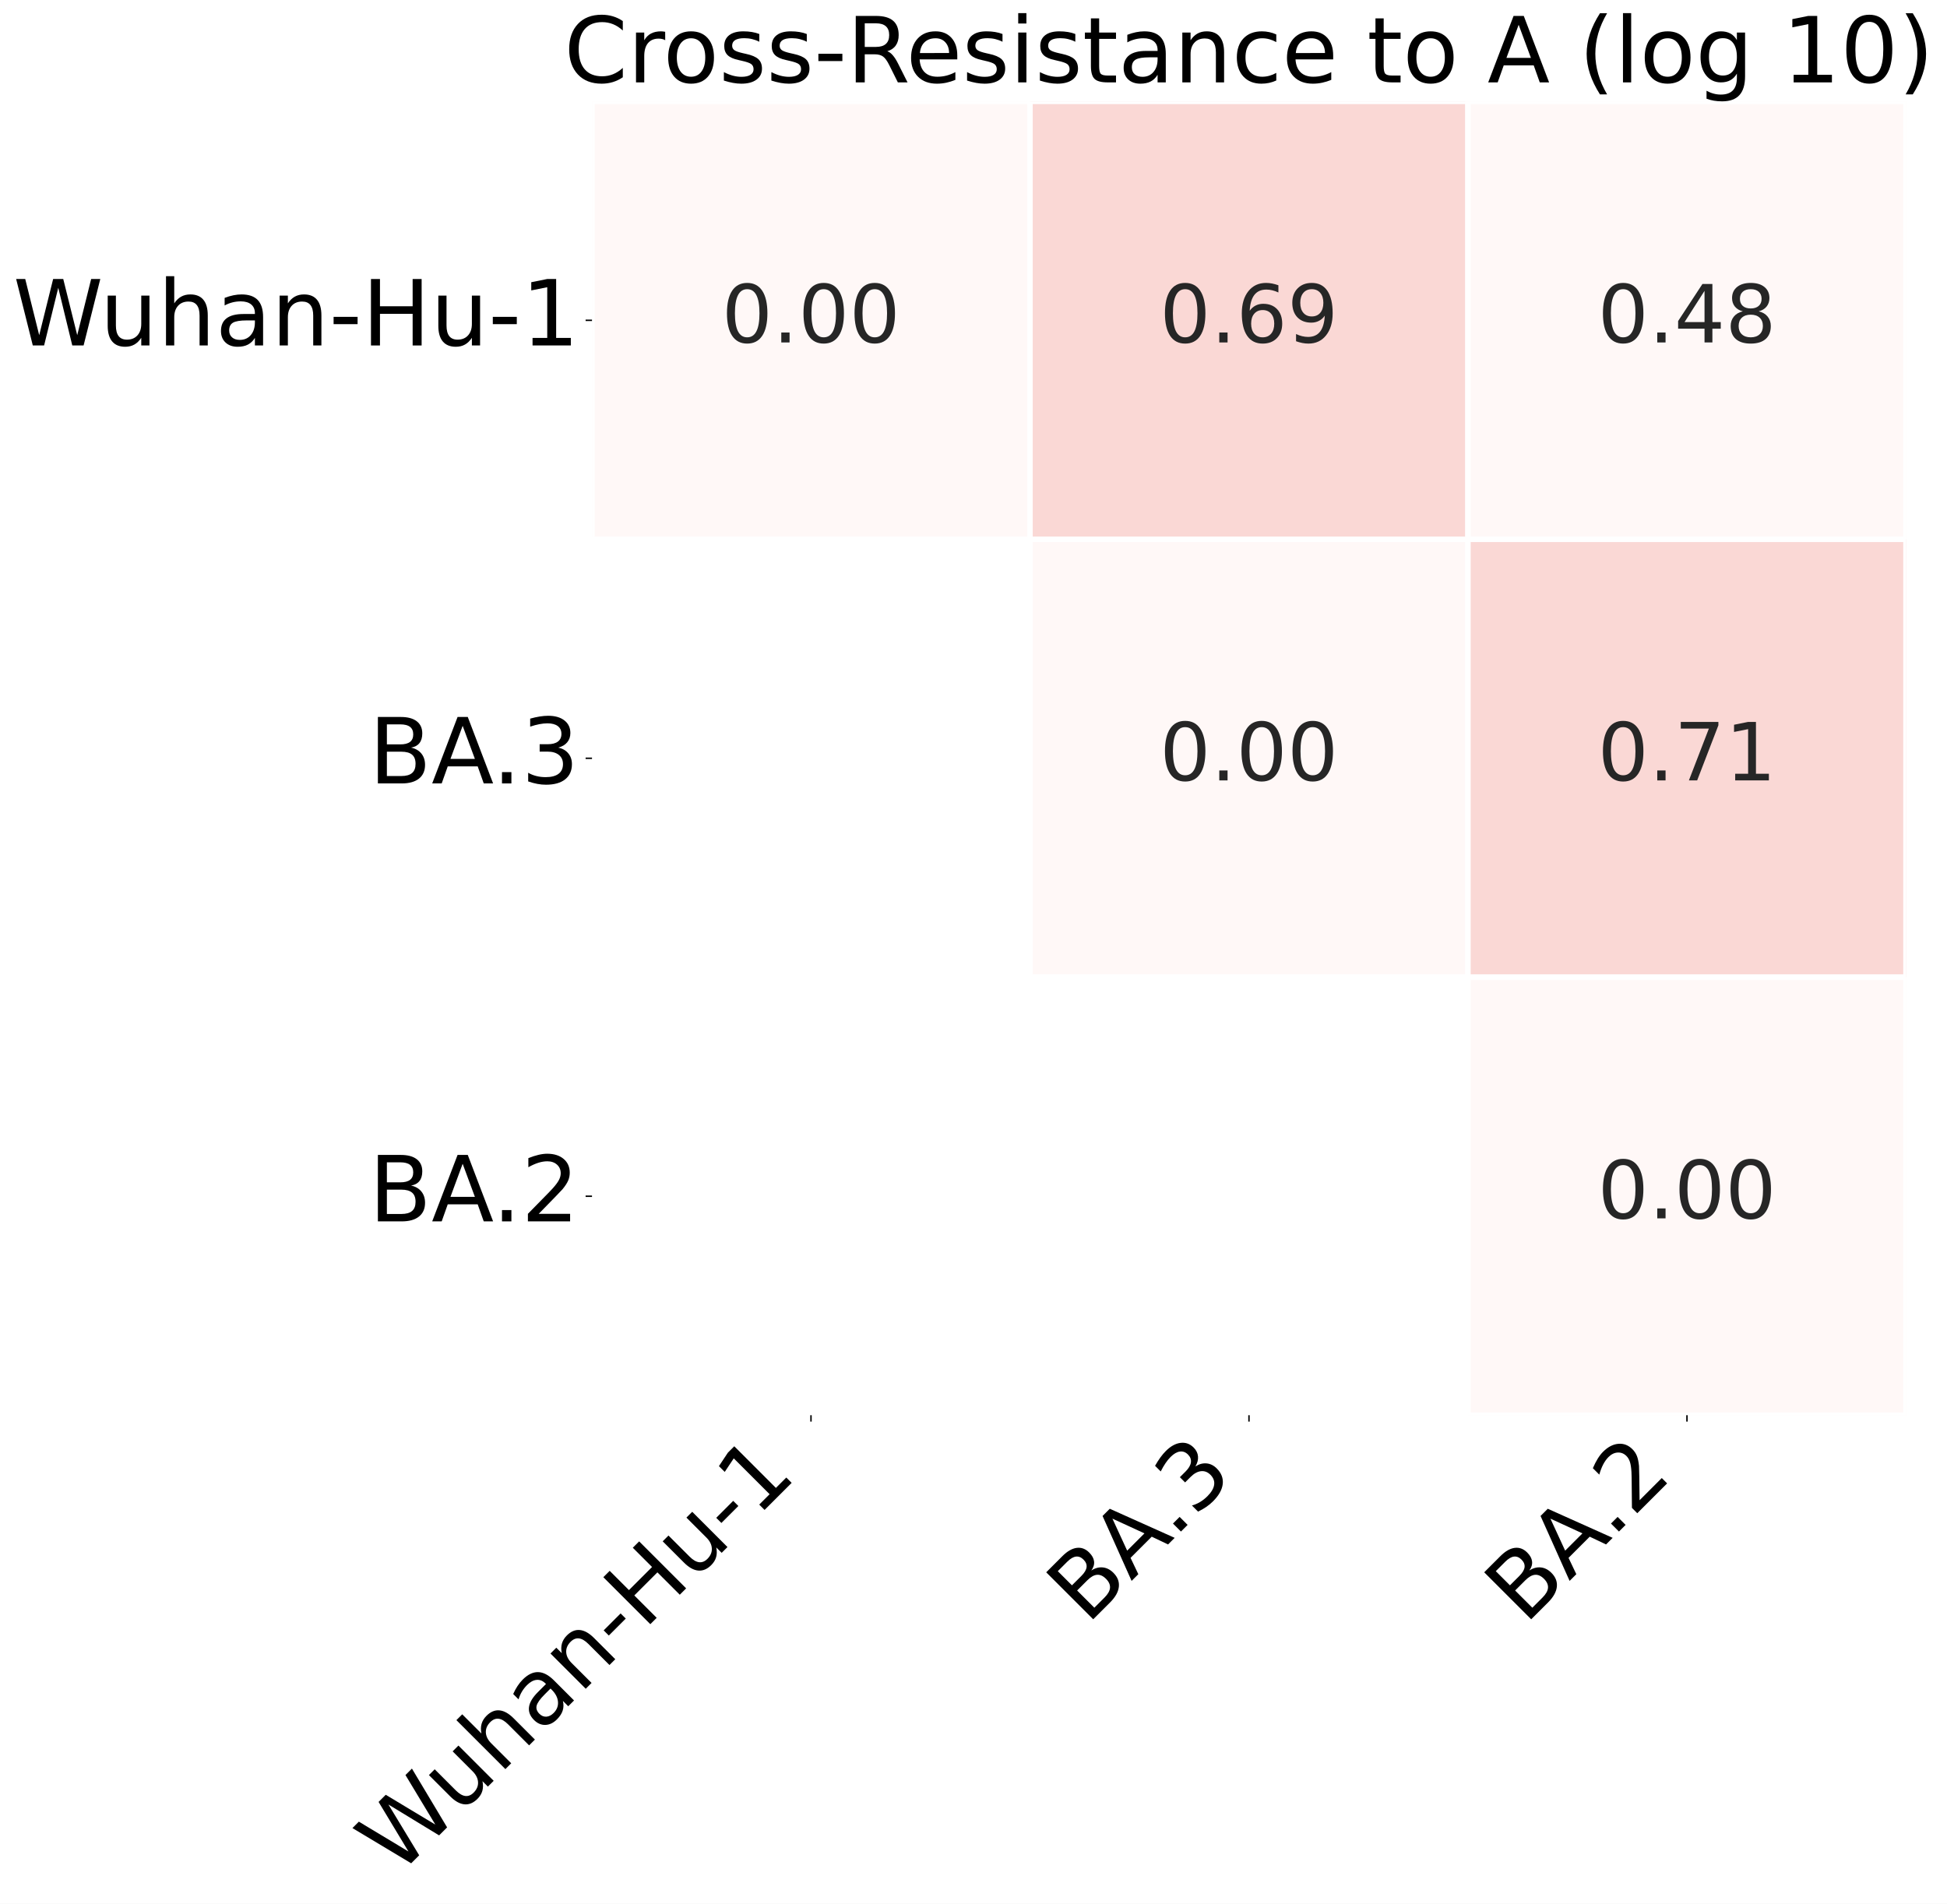
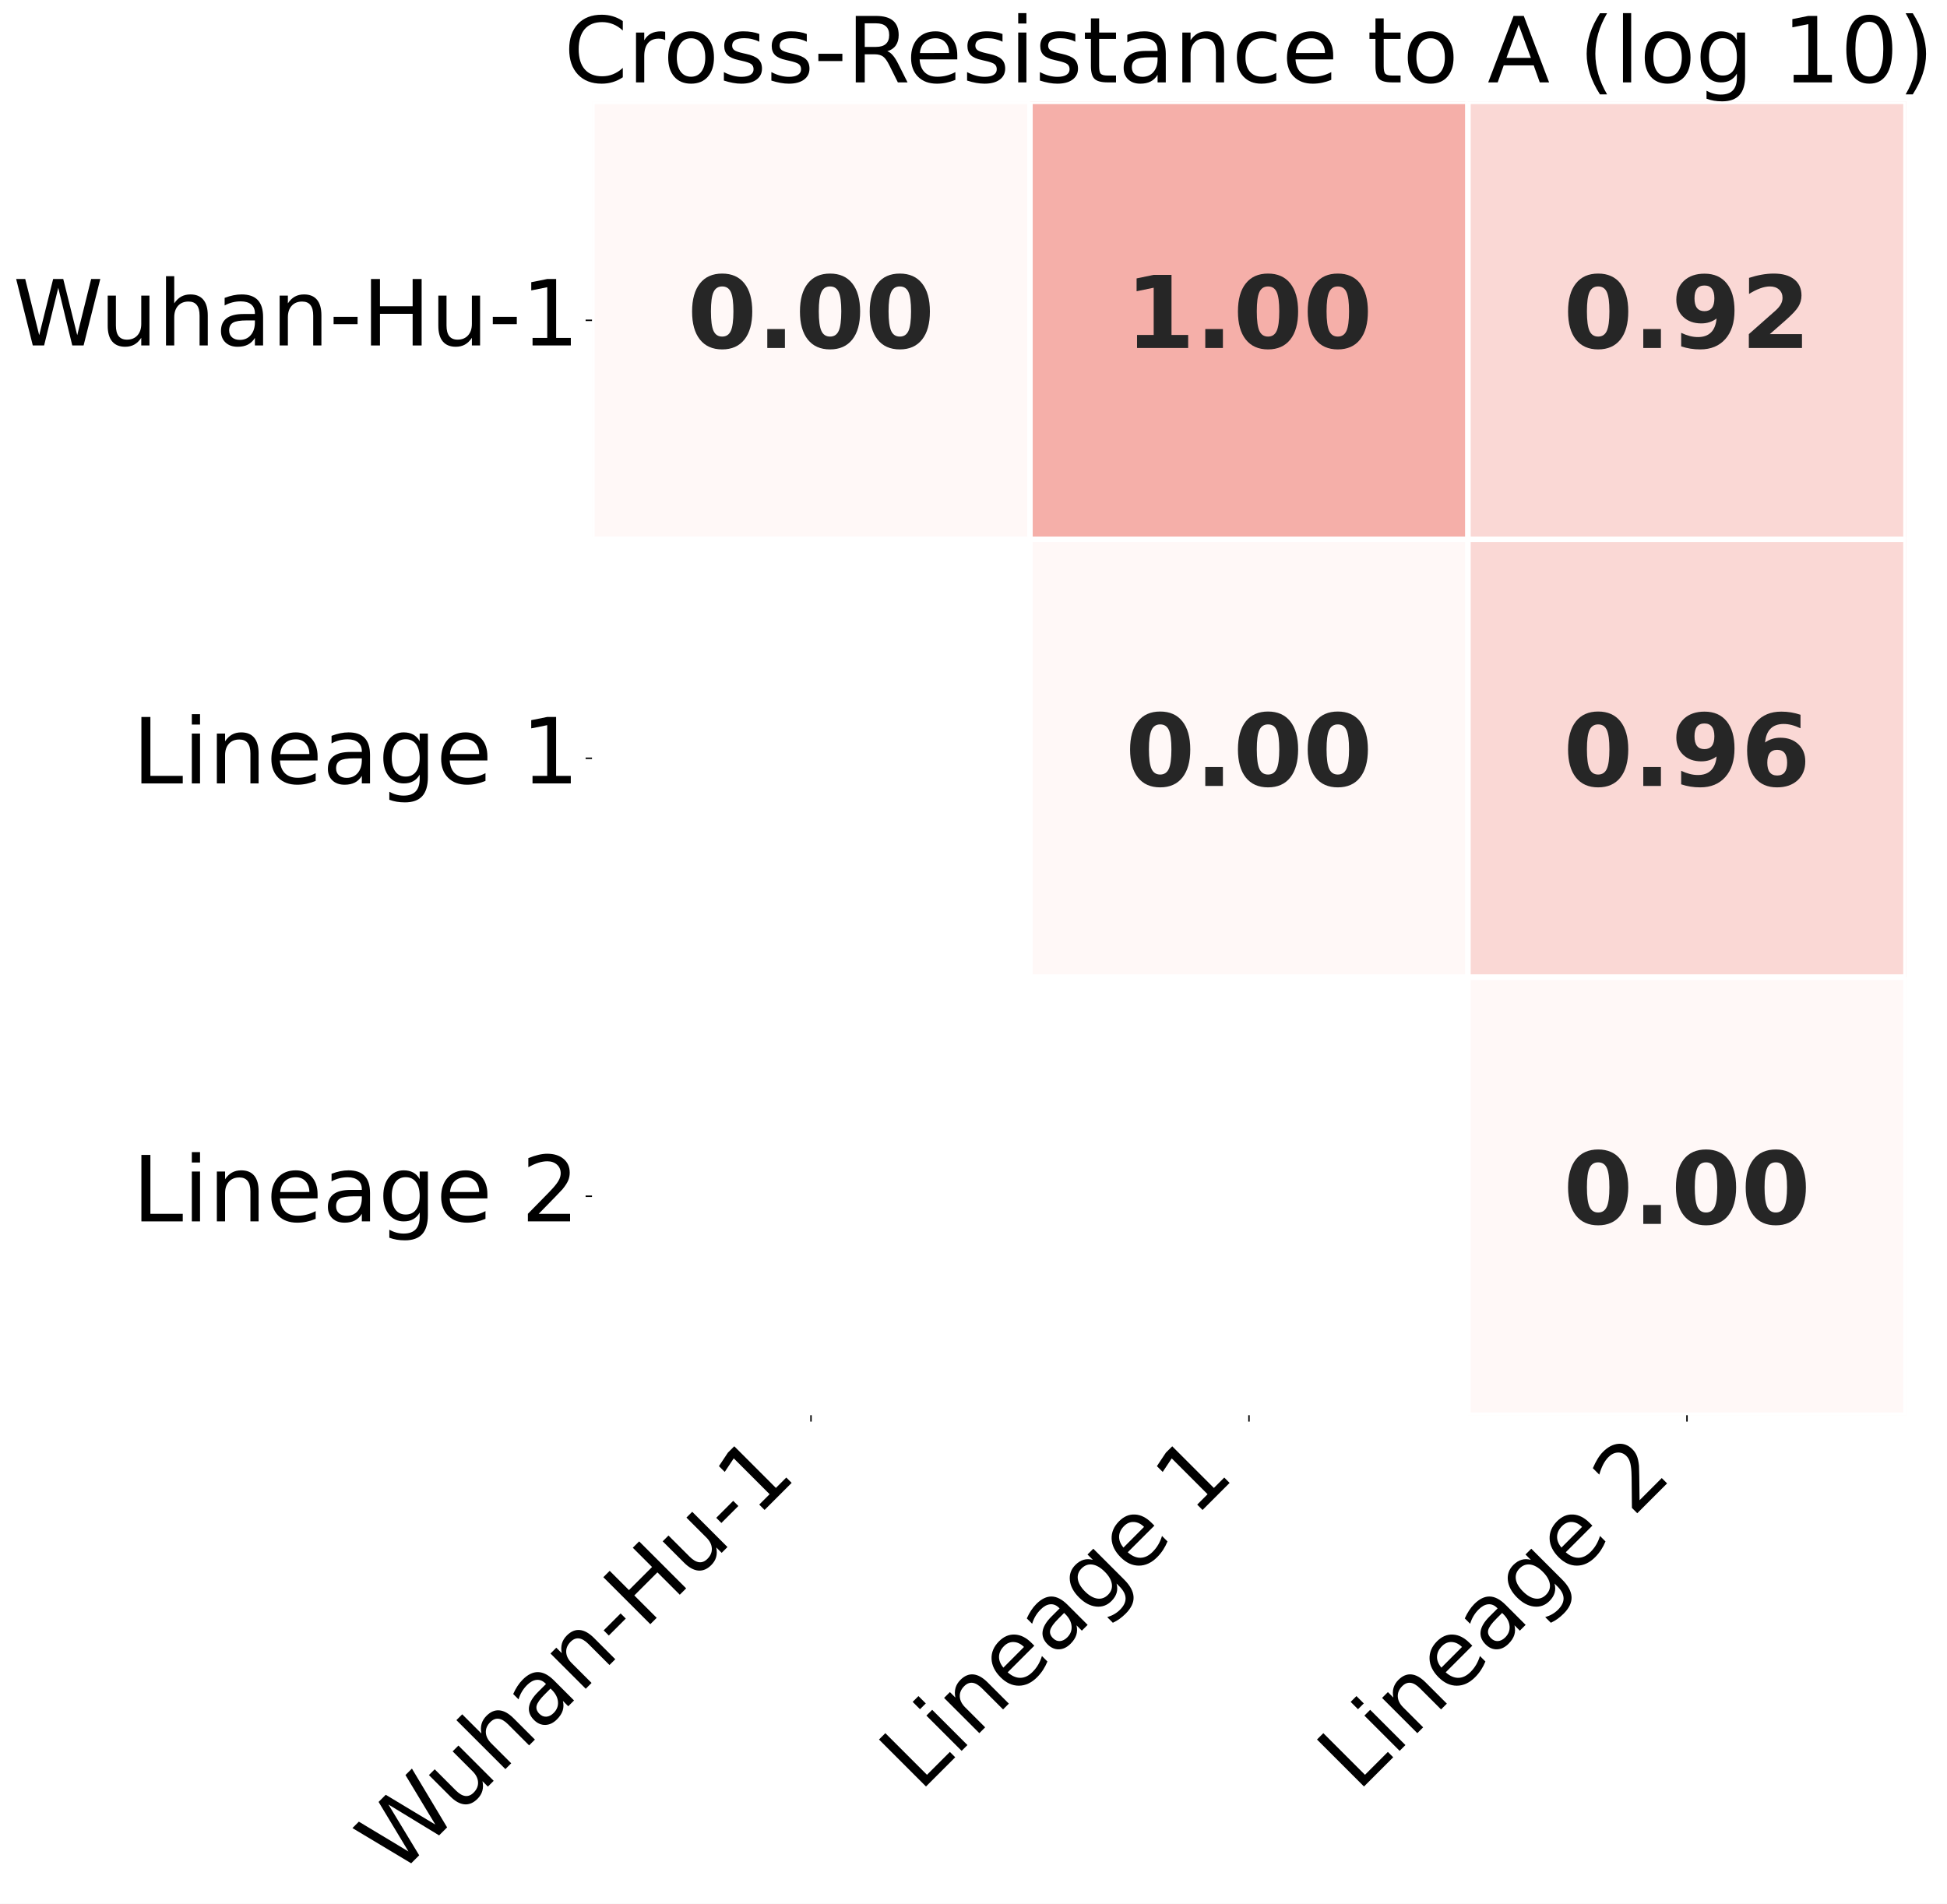
<svg xmlns="http://www.w3.org/2000/svg" xmlns:xlink="http://www.w3.org/1999/xlink" width="1067.932pt" height="1044.29pt" viewBox="0 0 1067.932 1044.29" version="1.1">
  <defs>
    <style type="text/css">*{stroke-linejoin: round; stroke-linecap: butt}</style>
  </defs>
  <g id="figure_1">
    <g id="patch_1">
      <path d="M 0 1044.29  L 1067.932 1044.29  L 1067.932 0  L 0 0  z " style="fill: #ffffff" />
    </g>
    <g id="axes_1">
      <g id="patch_2">
        <path d="M 324.708 776.311  L 1045.428 776.311  L 1045.428 55.591  L 324.708 55.591  z " style="fill: #ffffff" />
      </g>
      <g id="QuadMesh_1">
-         <path d="M 324.708 55.591  L 564.948 55.591  L 564.948 295.831  L 324.708 295.831  L 324.708 55.591  " clip-path="url(#p0577e8f618)" style="fill: #fff8f7; stroke: #ffffff; stroke-width: 3" />
-         <path d="M 564.948 55.591  L 805.188 55.591  L 805.188 295.831  L 564.948 295.831  L 564.948 55.591  " clip-path="url(#p0577e8f618)" style="fill: #fad8d5; stroke: #ffffff; stroke-width: 3" />
-         <path d="M 805.188 55.591  L 1045.428 55.591  L 1045.428 295.831  L 805.188 295.831  L 805.188 55.591  " clip-path="url(#p0577e8f618)" style="fill: #fff8f7; stroke: #ffffff; stroke-width: 3" />
-         <path d="M 324.708 295.831  L 564.948 295.831  L 564.948 536.071  L 324.708 536.071  L 324.708 295.831  " clip-path="url(#p0577e8f618)" style="fill: none; stroke: #ffffff; stroke-width: 3" />
-         <path d="M 564.948 295.831  L 805.188 295.831  L 805.188 536.071  L 564.948 536.071  L 564.948 295.831  " clip-path="url(#p0577e8f618)" style="fill: #fff8f7; stroke: #ffffff; stroke-width: 3" />
-         <path d="M 805.188 295.831  L 1045.428 295.831  L 1045.428 536.071  L 805.188 536.071  L 805.188 295.831  " clip-path="url(#p0577e8f618)" style="fill: #fad8d5; stroke: #ffffff; stroke-width: 3" />
-         <path d="M 324.708 536.071  L 564.948 536.071  L 564.948 776.311  L 324.708 776.311  L 324.708 536.071  " clip-path="url(#p0577e8f618)" style="fill: none; stroke: #ffffff; stroke-width: 3" />
-         <path d="M 564.948 536.071  L 805.188 536.071  L 805.188 776.311  L 564.948 776.311  L 564.948 536.071  " clip-path="url(#p0577e8f618)" style="fill: none; stroke: #ffffff; stroke-width: 3" />
-         <path d="M 805.188 536.071  L 1045.428 536.071  L 1045.428 776.311  L 805.188 776.311  L 805.188 536.071  " clip-path="url(#p0577e8f618)" style="fill: #fff8f7; stroke: #ffffff; stroke-width: 3" />
+         <path d="M 324.708 55.591  L 564.948 55.591  L 564.948 295.831  L 324.708 295.831  L 324.708 55.591  " clip-path="url(#pa70589b8d0)" style="fill: #fff8f7; stroke: #ffffff; stroke-width: 3" />
+         <path d="M 564.948 55.591  L 805.188 55.591  L 805.188 295.831  L 564.948 295.831  L 564.948 55.591  " clip-path="url(#pa70589b8d0)" style="fill: #f5afa9; stroke: #ffffff; stroke-width: 3" />
+         <path d="M 805.188 55.591  L 1045.428 55.591  L 1045.428 295.831  L 805.188 295.831  L 805.188 55.591  " clip-path="url(#pa70589b8d0)" style="fill: #fad8d5; stroke: #ffffff; stroke-width: 3" />
+         <path d="M 324.708 295.831  L 564.948 295.831  L 564.948 536.071  L 324.708 536.071  L 324.708 295.831  " clip-path="url(#pa70589b8d0)" style="fill: none; stroke: #ffffff; stroke-width: 3" />
+         <path d="M 564.948 295.831  L 805.188 295.831  L 805.188 536.071  L 564.948 536.071  L 564.948 295.831  " clip-path="url(#pa70589b8d0)" style="fill: #fff8f7; stroke: #ffffff; stroke-width: 3" />
+         <path d="M 805.188 295.831  L 1045.428 295.831  L 1045.428 536.071  L 805.188 536.071  L 805.188 295.831  " clip-path="url(#pa70589b8d0)" style="fill: #fad8d5; stroke: #ffffff; stroke-width: 3" />
+         <path d="M 324.708 536.071  L 564.948 536.071  L 564.948 776.311  L 324.708 776.311  L 324.708 536.071  " clip-path="url(#pa70589b8d0)" style="fill: none; stroke: #ffffff; stroke-width: 3" />
+         <path d="M 564.948 536.071  L 805.188 536.071  L 805.188 776.311  L 564.948 776.311  L 564.948 536.071  " clip-path="url(#pa70589b8d0)" style="fill: none; stroke: #ffffff; stroke-width: 3" />
+         <path d="M 805.188 536.071  L 1045.428 536.071  L 1045.428 776.311  L 805.188 776.311  L 805.188 536.071  " clip-path="url(#pa70589b8d0)" style="fill: #fff8f7; stroke: #ffffff; stroke-width: 3" />
      </g>
      <g id="matplotlib.axis_1">
        <g id="xtick_1">
          <g id="line2d_1">
            <defs>
-               <path id="m27a7f95263" d="M 0 0  L 0 3.5  " style="stroke: #000000; stroke-width: 0.8" />
+               <path id="mdd8f11b0bc" d="M 0 0  L 0 3.5  " style="stroke: #000000; stroke-width: 0.8" />
            </defs>
            <g>
-               <use xlink:href="#m27a7f95263" x="444.828" y="776.311" style="stroke: #000000; stroke-width: 0.8" />
+               <use xlink:href="#mdd8f11b0bc" x="444.828" y="776.311" style="stroke: #000000; stroke-width: 0.8" />
            </g>
          </g>
          <g id="text_1">
            <g transform="translate(217.9128 1029.737) rotate(-45) scale(0.5 -0.5)">
              <defs>
                <path id="DejaVuSans-57" d="M 213 4666  L 850 4666  L 1831 722  L 2809 4666  L 3519 4666  L 4500 722  L 5478 4666  L 6119 4666  L 4947 0  L 4153 0  L 3169 4050  L 2175 0  L 1381 0  L 213 4666  z " transform="scale(0.015625)" />
                <path id="DejaVuSans-75" d="M 544 1381  L 544 3500  L 1119 3500  L 1119 1403  Q 1119 906 1312 657  Q 1506 409 1894 409  Q 2359 409 2629 706  Q 2900 1003 2900 1516  L 2900 3500  L 3475 3500  L 3475 0  L 2900 0  L 2900 538  Q 2691 219 2414 64  Q 2138 -91 1772 -91  Q 1169 -91 856 284  Q 544 659 544 1381  z M 1991 3584  L 1991 3584  z " transform="scale(0.015625)" />
                <path id="DejaVuSans-68" d="M 3513 2113  L 3513 0  L 2938 0  L 2938 2094  Q 2938 2591 2744 2837  Q 2550 3084 2163 3084  Q 1697 3084 1428 2787  Q 1159 2491 1159 1978  L 1159 0  L 581 0  L 581 4863  L 1159 4863  L 1159 2956  Q 1366 3272 1645 3428  Q 1925 3584 2291 3584  Q 2894 3584 3203 3211  Q 3513 2838 3513 2113  z " transform="scale(0.015625)" />
                <path id="DejaVuSans-61" d="M 2194 1759  Q 1497 1759 1228 1600  Q 959 1441 959 1056  Q 959 750 1161 570  Q 1363 391 1709 391  Q 2188 391 2477 730  Q 2766 1069 2766 1631  L 2766 1759  L 2194 1759  z M 3341 1997  L 3341 0  L 2766 0  L 2766 531  Q 2569 213 2275 61  Q 1981 -91 1556 -91  Q 1019 -91 701 211  Q 384 513 384 1019  Q 384 1609 779 1909  Q 1175 2209 1959 2209  L 2766 2209  L 2766 2266  Q 2766 2663 2505 2880  Q 2244 3097 1772 3097  Q 1472 3097 1187 3025  Q 903 2953 641 2809  L 641 3341  Q 956 3463 1253 3523  Q 1550 3584 1831 3584  Q 2591 3584 2966 3190  Q 3341 2797 3341 1997  z " transform="scale(0.015625)" />
                <path id="DejaVuSans-6e" d="M 3513 2113  L 3513 0  L 2938 0  L 2938 2094  Q 2938 2591 2744 2837  Q 2550 3084 2163 3084  Q 1697 3084 1428 2787  Q 1159 2491 1159 1978  L 1159 0  L 581 0  L 581 3500  L 1159 3500  L 1159 2956  Q 1366 3272 1645 3428  Q 1925 3584 2291 3584  Q 2894 3584 3203 3211  Q 3513 2838 3513 2113  z " transform="scale(0.015625)" />
                <path id="DejaVuSans-2d" d="M 313 2009  L 1997 2009  L 1997 1497  L 313 1497  L 313 2009  z " transform="scale(0.015625)" />
                <path id="DejaVuSans-48" d="M 628 4666  L 1259 4666  L 1259 2753  L 3553 2753  L 3553 4666  L 4184 4666  L 4184 0  L 3553 0  L 3553 2222  L 1259 2222  L 1259 0  L 628 0  L 628 4666  z " transform="scale(0.015625)" />
                <path id="DejaVuSans-31" d="M 794 531  L 1825 531  L 1825 4091  L 703 3866  L 703 4441  L 1819 4666  L 2450 4666  L 2450 531  L 3481 531  L 3481 0  L 794 0  L 794 531  z " transform="scale(0.015625)" />
              </defs>
              <use xlink:href="#DejaVuSans-57" />
              <use xlink:href="#DejaVuSans-75" x="95.252" />
              <use xlink:href="#DejaVuSans-68" x="158.631" />
              <use xlink:href="#DejaVuSans-61" x="222.01" />
              <use xlink:href="#DejaVuSans-6e" x="283.289" />
              <use xlink:href="#DejaVuSans-2d" x="346.668" />
              <use xlink:href="#DejaVuSans-48" x="382.752" />
              <use xlink:href="#DejaVuSans-75" x="457.947" />
              <use xlink:href="#DejaVuSans-2d" x="521.326" />
              <use xlink:href="#DejaVuSans-31" x="557.41" />
            </g>
          </g>
        </g>
        <g id="xtick_2">
          <g id="line2d_2">
            <g>
-               <use xlink:href="#m27a7f95263" x="685.068" y="776.311" style="stroke: #000000; stroke-width: 0.8" />
+               <use xlink:href="#mdd8f11b0bc" x="685.068" y="776.311" style="stroke: #000000; stroke-width: 0.8" />
            </g>
          </g>
          <g id="text_2">
-             <g transform="translate(596.1602 891.73) rotate(-45) scale(0.5 -0.5)">
+             <g transform="translate(504.4352 983.455) rotate(-45) scale(0.5 -0.5)">
              <defs>
-                 <path id="DejaVuSans-42" d="M 1259 2228  L 1259 519  L 2272 519  Q 2781 519 3026 730  Q 3272 941 3272 1375  Q 3272 1813 3026 2020  Q 2781 2228 2272 2228  L 1259 2228  z M 1259 4147  L 1259 2741  L 2194 2741  Q 2656 2741 2882 2914  Q 3109 3088 3109 3444  Q 3109 3797 2882 3972  Q 2656 4147 2194 4147  L 1259 4147  z M 628 4666  L 2241 4666  Q 2963 4666 3353 4366  Q 3744 4066 3744 3513  Q 3744 3084 3544 2831  Q 3344 2578 2956 2516  Q 3422 2416 3680 2098  Q 3938 1781 3938 1306  Q 3938 681 3513 340  Q 3088 0 2303 0  L 628 0  L 628 4666  z " transform="scale(0.015625)" />
-                 <path id="DejaVuSans-41" d="M 2188 4044  L 1331 1722  L 3047 1722  L 2188 4044  z M 1831 4666  L 2547 4666  L 4325 0  L 3669 0  L 3244 1197  L 1141 1197  L 716 0  L 50 0  L 1831 4666  z " transform="scale(0.015625)" />
-                 <path id="DejaVuSans-2e" d="M 684 794  L 1344 794  L 1344 0  L 684 0  L 684 794  z " transform="scale(0.015625)" />
-                 <path id="DejaVuSans-33" d="M 2597 2516  Q 3050 2419 3304 2112  Q 3559 1806 3559 1356  Q 3559 666 3084 287  Q 2609 -91 1734 -91  Q 1441 -91 1130 -33  Q 819 25 488 141  L 488 750  Q 750 597 1062 519  Q 1375 441 1716 441  Q 2309 441 2620 675  Q 2931 909 2931 1356  Q 2931 1769 2642 2001  Q 2353 2234 1838 2234  L 1294 2234  L 1294 2753  L 1863 2753  Q 2328 2753 2575 2939  Q 2822 3125 2822 3475  Q 2822 3834 2567 4026  Q 2313 4219 1838 4219  Q 1578 4219 1281 4162  Q 984 4106 628 3988  L 628 4550  Q 988 4650 1302 4700  Q 1616 4750 1894 4750  Q 2613 4750 3031 4423  Q 3450 4097 3450 3541  Q 3450 3153 3228 2886  Q 3006 2619 2597 2516  z " transform="scale(0.015625)" />
+                 <path id="DejaVuSans-4c" d="M 628 4666  L 1259 4666  L 1259 531  L 3531 531  L 3531 0  L 628 0  L 628 4666  z " transform="scale(0.015625)" />
+                 <path id="DejaVuSans-69" d="M 603 3500  L 1178 3500  L 1178 0  L 603 0  L 603 3500  z M 603 4863  L 1178 4863  L 1178 4134  L 603 4134  L 603 4863  z " transform="scale(0.015625)" />
+                 <path id="DejaVuSans-65" d="M 3597 1894  L 3597 1613  L 953 1613  Q 991 1019 1311 708  Q 1631 397 2203 397  Q 2534 397 2845 478  Q 3156 559 3463 722  L 3463 178  Q 3153 47 2828 -22  Q 2503 -91 2169 -91  Q 1331 -91 842 396  Q 353 884 353 1716  Q 353 2575 817 3079  Q 1281 3584 2069 3584  Q 2775 3584 3186 3129  Q 3597 2675 3597 1894  z M 3022 2063  Q 3016 2534 2758 2815  Q 2500 3097 2075 3097  Q 1594 3097 1305 2825  Q 1016 2553 972 2059  L 3022 2063  z " transform="scale(0.015625)" />
+                 <path id="DejaVuSans-67" d="M 2906 1791  Q 2906 2416 2648 2759  Q 2391 3103 1925 3103  Q 1463 3103 1205 2759  Q 947 2416 947 1791  Q 947 1169 1205 825  Q 1463 481 1925 481  Q 2391 481 2648 825  Q 2906 1169 2906 1791  z M 3481 434  Q 3481 -459 3084 -895  Q 2688 -1331 1869 -1331  Q 1566 -1331 1297 -1286  Q 1028 -1241 775 -1147  L 775 -588  Q 1028 -725 1275 -790  Q 1522 -856 1778 -856  Q 2344 -856 2625 -561  Q 2906 -266 2906 331  L 2906 616  Q 2728 306 2450 153  Q 2172 0 1784 0  Q 1141 0 747 490  Q 353 981 353 1791  Q 353 2603 747 3093  Q 1141 3584 1784 3584  Q 2172 3584 2450 3431  Q 2728 3278 2906 2969  L 2906 3500  L 3481 3500  L 3481 434  z " transform="scale(0.015625)" />
+                 <path id="DejaVuSans-20" transform="scale(0.015625)" />
              </defs>
-               <use xlink:href="#DejaVuSans-42" />
-               <use xlink:href="#DejaVuSans-41" x="68.604" />
-               <use xlink:href="#DejaVuSans-2e" x="135.262" />
-               <use xlink:href="#DejaVuSans-33" x="167.049" />
+               <use xlink:href="#DejaVuSans-4c" />
+               <use xlink:href="#DejaVuSans-69" x="55.713" />
+               <use xlink:href="#DejaVuSans-6e" x="83.496" />
+               <use xlink:href="#DejaVuSans-65" x="146.875" />
+               <use xlink:href="#DejaVuSans-61" x="208.398" />
+               <use xlink:href="#DejaVuSans-67" x="269.678" />
+               <use xlink:href="#DejaVuSans-65" x="333.154" />
+               <use xlink:href="#DejaVuSans-20" x="394.678" />
+               <use xlink:href="#DejaVuSans-31" x="426.465" />
            </g>
          </g>
        </g>
        <g id="xtick_3">
          <g id="line2d_3">
            <g>
-               <use xlink:href="#m27a7f95263" x="925.308" y="776.311" style="stroke: #000000; stroke-width: 0.8" />
+               <use xlink:href="#mdd8f11b0bc" x="925.308" y="776.311" style="stroke: #000000; stroke-width: 0.8" />
            </g>
          </g>
          <g id="text_3">
-             <g transform="translate(836.4002 891.73) rotate(-45) scale(0.5 -0.5)">
+             <g transform="translate(744.6752 983.455) rotate(-45) scale(0.5 -0.5)">
              <defs>
                <path id="DejaVuSans-32" d="M 1228 531  L 3431 531  L 3431 0  L 469 0  L 469 531  Q 828 903 1448 1529  Q 2069 2156 2228 2338  Q 2531 2678 2651 2914  Q 2772 3150 2772 3378  Q 2772 3750 2511 3984  Q 2250 4219 1831 4219  Q 1534 4219 1204 4116  Q 875 4013 500 3803  L 500 4441  Q 881 4594 1212 4672  Q 1544 4750 1819 4750  Q 2544 4750 2975 4387  Q 3406 4025 3406 3419  Q 3406 3131 3298 2873  Q 3191 2616 2906 2266  Q 2828 2175 2409 1742  Q 1991 1309 1228 531  z " transform="scale(0.015625)" />
              </defs>
-               <use xlink:href="#DejaVuSans-42" />
-               <use xlink:href="#DejaVuSans-41" x="68.604" />
-               <use xlink:href="#DejaVuSans-2e" x="135.262" />
-               <use xlink:href="#DejaVuSans-32" x="167.049" />
+               <use xlink:href="#DejaVuSans-4c" />
+               <use xlink:href="#DejaVuSans-69" x="55.713" />
+               <use xlink:href="#DejaVuSans-6e" x="83.496" />
+               <use xlink:href="#DejaVuSans-65" x="146.875" />
+               <use xlink:href="#DejaVuSans-61" x="208.398" />
+               <use xlink:href="#DejaVuSans-67" x="269.678" />
+               <use xlink:href="#DejaVuSans-65" x="333.154" />
+               <use xlink:href="#DejaVuSans-20" x="394.678" />
+               <use xlink:href="#DejaVuSans-32" x="426.465" />
            </g>
          </g>
        </g>
      </g>
      <g id="matplotlib.axis_2">
        <g id="ytick_1">
          <g id="line2d_4">
            <defs>
-               <path id="mffea8fcd00" d="M 0 0  L -3.5 0  " style="stroke: #000000; stroke-width: 0.8" />
+               <path id="ma99a8d3fd9" d="M 0 0  L -3.5 0  " style="stroke: #000000; stroke-width: 0.8" />
            </defs>
            <g>
-               <use xlink:href="#mffea8fcd00" x="324.708" y="175.711" style="stroke: #000000; stroke-width: 0.8" />
+               <use xlink:href="#ma99a8d3fd9" x="324.708" y="175.711" style="stroke: #000000; stroke-width: 0.8" />
            </g>
          </g>
          <g id="text_4">
            <g transform="translate(7.2 189.5075) scale(0.5 -0.5)">
              <use xlink:href="#DejaVuSans-57" />
              <use xlink:href="#DejaVuSans-75" x="95.252" />
              <use xlink:href="#DejaVuSans-68" x="158.631" />
              <use xlink:href="#DejaVuSans-61" x="222.01" />
              <use xlink:href="#DejaVuSans-6e" x="283.289" />
              <use xlink:href="#DejaVuSans-2d" x="346.668" />
              <use xlink:href="#DejaVuSans-48" x="382.752" />
              <use xlink:href="#DejaVuSans-75" x="457.947" />
              <use xlink:href="#DejaVuSans-2d" x="521.326" />
              <use xlink:href="#DejaVuSans-31" x="557.41" />
            </g>
          </g>
        </g>
        <g id="ytick_2">
          <g id="line2d_5">
            <g>
-               <use xlink:href="#mffea8fcd00" x="324.708" y="415.951" style="stroke: #000000; stroke-width: 0.8" />
+               <use xlink:href="#ma99a8d3fd9" x="324.708" y="415.951" style="stroke: #000000; stroke-width: 0.8" />
            </g>
          </g>
          <g id="text_5">
-             <g transform="translate(202.3719 429.7475) scale(0.5 -0.5)">
-               <use xlink:href="#DejaVuSans-42" />
-               <use xlink:href="#DejaVuSans-41" x="68.604" />
-               <use xlink:href="#DejaVuSans-2e" x="135.262" />
-               <use xlink:href="#DejaVuSans-33" x="167.049" />
+             <g transform="translate(72.65313 429.7475) scale(0.5 -0.5)">
+               <use xlink:href="#DejaVuSans-4c" />
+               <use xlink:href="#DejaVuSans-69" x="55.713" />
+               <use xlink:href="#DejaVuSans-6e" x="83.496" />
+               <use xlink:href="#DejaVuSans-65" x="146.875" />
+               <use xlink:href="#DejaVuSans-61" x="208.398" />
+               <use xlink:href="#DejaVuSans-67" x="269.678" />
+               <use xlink:href="#DejaVuSans-65" x="333.154" />
+               <use xlink:href="#DejaVuSans-20" x="394.678" />
+               <use xlink:href="#DejaVuSans-31" x="426.465" />
            </g>
          </g>
        </g>
        <g id="ytick_3">
          <g id="line2d_6">
            <g>
-               <use xlink:href="#mffea8fcd00" x="324.708" y="656.191" style="stroke: #000000; stroke-width: 0.8" />
+               <use xlink:href="#ma99a8d3fd9" x="324.708" y="656.191" style="stroke: #000000; stroke-width: 0.8" />
            </g>
          </g>
          <g id="text_6">
-             <g transform="translate(202.3719 669.9875) scale(0.5 -0.5)">
-               <use xlink:href="#DejaVuSans-42" />
-               <use xlink:href="#DejaVuSans-41" x="68.604" />
-               <use xlink:href="#DejaVuSans-2e" x="135.262" />
-               <use xlink:href="#DejaVuSans-32" x="167.049" />
+             <g transform="translate(72.65313 669.9875) scale(0.5 -0.5)">
+               <use xlink:href="#DejaVuSans-4c" />
+               <use xlink:href="#DejaVuSans-69" x="55.713" />
+               <use xlink:href="#DejaVuSans-6e" x="83.496" />
+               <use xlink:href="#DejaVuSans-65" x="146.875" />
+               <use xlink:href="#DejaVuSans-61" x="208.398" />
+               <use xlink:href="#DejaVuSans-67" x="269.678" />
+               <use xlink:href="#DejaVuSans-65" x="333.154" />
+               <use xlink:href="#DejaVuSans-20" x="394.678" />
+               <use xlink:href="#DejaVuSans-32" x="426.465" />
            </g>
          </g>
        </g>
      </g>
      <g id="text_7">
-         <g style="fill: #262626" transform="translate(395.8434 187.8519) scale(0.44 -0.44)">
-           <defs>
-             <path id="DejaVuSans-30" d="M 2034 4250  Q 1547 4250 1301 3770  Q 1056 3291 1056 2328  Q 1056 1369 1301 889  Q 1547 409 2034 409  Q 2525 409 2770 889  Q 3016 1369 3016 2328  Q 3016 3291 2770 3770  Q 2525 4250 2034 4250  z M 2034 4750  Q 2819 4750 3233 4129  Q 3647 3509 3647 2328  Q 3647 1150 3233 529  Q 2819 -91 2034 -91  Q 1250 -91 836 529  Q 422 1150 422 2328  Q 422 3509 836 4129  Q 1250 4750 2034 4750  z " transform="scale(0.015625)" />
-           </defs>
-           <use xlink:href="#DejaVuSans-30" />
-           <use xlink:href="#DejaVuSans-2e" x="63.623" />
-           <use xlink:href="#DejaVuSans-30" x="95.41" />
-           <use xlink:href="#DejaVuSans-30" x="159.033" />
+         <g style="fill: #262626" transform="translate(376.9802 190.8872) scale(0.55 -0.55)">
+           <defs>
+             <path id="DejaVuSans-Bold-30" d="M 2944 2338  Q 2944 3213 2780 3570  Q 2616 3928 2228 3928  Q 1841 3928 1675 3570  Q 1509 3213 1509 2338  Q 1509 1453 1675 1090  Q 1841 728 2228 728  Q 2613 728 2778 1090  Q 2944 1453 2944 2338  z M 4147 2328  Q 4147 1169 3647 539  Q 3147 -91 2228 -91  Q 1306 -91 806 539  Q 306 1169 306 2328  Q 306 3491 806 4120  Q 1306 4750 2228 4750  Q 3147 4750 3647 4120  Q 4147 3491 4147 2328  z " transform="scale(0.015625)" />
+             <path id="DejaVuSans-Bold-2e" d="M 653 1209  L 1778 1209  L 1778 0  L 653 0  L 653 1209  z " transform="scale(0.015625)" />
+           </defs>
+           <use xlink:href="#DejaVuSans-Bold-30" />
+           <use xlink:href="#DejaVuSans-Bold-2e" x="69.58" />
+           <use xlink:href="#DejaVuSans-Bold-30" x="107.568" />
+           <use xlink:href="#DejaVuSans-Bold-30" x="177.148" />
        </g>
      </g>
      <g id="text_8">
-         <g style="fill: #262626" transform="translate(636.0834 187.8519) scale(0.44 -0.44)">
-           <defs>
-             <path id="DejaVuSans-36" d="M 2113 2584  Q 1688 2584 1439 2293  Q 1191 2003 1191 1497  Q 1191 994 1439 701  Q 1688 409 2113 409  Q 2538 409 2786 701  Q 3034 994 3034 1497  Q 3034 2003 2786 2293  Q 2538 2584 2113 2584  z M 3366 4563  L 3366 3988  Q 3128 4100 2886 4159  Q 2644 4219 2406 4219  Q 1781 4219 1451 3797  Q 1122 3375 1075 2522  Q 1259 2794 1537 2939  Q 1816 3084 2150 3084  Q 2853 3084 3261 2657  Q 3669 2231 3669 1497  Q 3669 778 3244 343  Q 2819 -91 2113 -91  Q 1303 -91 875 529  Q 447 1150 447 2328  Q 447 3434 972 4092  Q 1497 4750 2381 4750  Q 2619 4750 2861 4703  Q 3103 4656 3366 4563  z " transform="scale(0.015625)" />
-             <path id="DejaVuSans-39" d="M 703 97  L 703 672  Q 941 559 1184 500  Q 1428 441 1663 441  Q 2288 441 2617 861  Q 2947 1281 2994 2138  Q 2813 1869 2534 1725  Q 2256 1581 1919 1581  Q 1219 1581 811 2004  Q 403 2428 403 3163  Q 403 3881 828 4315  Q 1253 4750 1959 4750  Q 2769 4750 3195 4129  Q 3622 3509 3622 2328  Q 3622 1225 3098 567  Q 2575 -91 1691 -91  Q 1453 -91 1209 -44  Q 966 3 703 97  z M 1959 2075  Q 2384 2075 2632 2365  Q 2881 2656 2881 3163  Q 2881 3666 2632 3958  Q 2384 4250 1959 4250  Q 1534 4250 1286 3958  Q 1038 3666 1038 3163  Q 1038 2656 1286 2365  Q 1534 2075 1959 2075  z " transform="scale(0.015625)" />
-           </defs>
-           <use xlink:href="#DejaVuSans-30" />
-           <use xlink:href="#DejaVuSans-2e" x="63.623" />
-           <use xlink:href="#DejaVuSans-36" x="95.41" />
-           <use xlink:href="#DejaVuSans-39" x="159.033" />
+         <g style="fill: #262626" transform="translate(617.2202 190.8872) scale(0.55 -0.55)">
+           <defs>
+             <path id="DejaVuSans-Bold-31" d="M 750 831  L 1813 831  L 1813 3847  L 722 3622  L 722 4441  L 1806 4666  L 2950 4666  L 2950 831  L 4013 831  L 4013 0  L 750 0  L 750 831  z " transform="scale(0.015625)" />
+           </defs>
+           <use xlink:href="#DejaVuSans-Bold-31" />
+           <use xlink:href="#DejaVuSans-Bold-2e" x="69.58" />
+           <use xlink:href="#DejaVuSans-Bold-30" x="107.568" />
+           <use xlink:href="#DejaVuSans-Bold-30" x="177.148" />
        </g>
      </g>
      <g id="text_9">
-         <g style="fill: #262626" transform="translate(876.3234 187.8519) scale(0.44 -0.44)">
-           <defs>
-             <path id="DejaVuSans-34" d="M 2419 4116  L 825 1625  L 2419 1625  L 2419 4116  z M 2253 4666  L 3047 4666  L 3047 1625  L 3713 1625  L 3713 1100  L 3047 1100  L 3047 0  L 2419 0  L 2419 1100  L 313 1100  L 313 1709  L 2253 4666  z " transform="scale(0.015625)" />
-             <path id="DejaVuSans-38" d="M 2034 2216  Q 1584 2216 1326 1975  Q 1069 1734 1069 1313  Q 1069 891 1326 650  Q 1584 409 2034 409  Q 2484 409 2743 651  Q 3003 894 3003 1313  Q 3003 1734 2745 1975  Q 2488 2216 2034 2216  z M 1403 2484  Q 997 2584 770 2862  Q 544 3141 544 3541  Q 544 4100 942 4425  Q 1341 4750 2034 4750  Q 2731 4750 3128 4425  Q 3525 4100 3525 3541  Q 3525 3141 3298 2862  Q 3072 2584 2669 2484  Q 3125 2378 3379 2068  Q 3634 1759 3634 1313  Q 3634 634 3220 271  Q 2806 -91 2034 -91  Q 1263 -91 848 271  Q 434 634 434 1313  Q 434 1759 690 2068  Q 947 2378 1403 2484  z M 1172 3481  Q 1172 3119 1398 2916  Q 1625 2713 2034 2713  Q 2441 2713 2670 2916  Q 2900 3119 2900 3481  Q 2900 3844 2670 4047  Q 2441 4250 2034 4250  Q 1625 4250 1398 4047  Q 1172 3844 1172 3481  z " transform="scale(0.015625)" />
-           </defs>
-           <use xlink:href="#DejaVuSans-30" />
-           <use xlink:href="#DejaVuSans-2e" x="63.623" />
-           <use xlink:href="#DejaVuSans-34" x="95.41" />
-           <use xlink:href="#DejaVuSans-38" x="159.033" />
+         <g style="fill: #262626" transform="translate(857.4602 190.8872) scale(0.55 -0.55)">
+           <defs>
+             <path id="DejaVuSans-Bold-39" d="M 641 103  L 641 966  Q 928 831 1190 764  Q 1453 697 1709 697  Q 2247 697 2547 995  Q 2847 1294 2900 1881  Q 2688 1725 2447 1647  Q 2206 1569 1925 1569  Q 1209 1569 770 1986  Q 331 2403 331 3084  Q 331 3838 820 4291  Q 1309 4744 2131 4744  Q 3044 4744 3544 4128  Q 4044 3513 4044 2388  Q 4044 1231 3459 570  Q 2875 -91 1856 -91  Q 1528 -91 1228 -42  Q 928 6 641 103  z M 2125 2350  Q 2441 2350 2600 2554  Q 2759 2759 2759 3169  Q 2759 3575 2600 3781  Q 2441 3988 2125 3988  Q 1809 3988 1650 3781  Q 1491 3575 1491 3169  Q 1491 2759 1650 2554  Q 1809 2350 2125 2350  z " transform="scale(0.015625)" />
+             <path id="DejaVuSans-Bold-32" d="M 1844 884  L 3897 884  L 3897 0  L 506 0  L 506 884  L 2209 2388  Q 2438 2594 2547 2791  Q 2656 2988 2656 3200  Q 2656 3528 2436 3728  Q 2216 3928 1850 3928  Q 1569 3928 1234 3808  Q 900 3688 519 3450  L 519 4475  Q 925 4609 1322 4679  Q 1719 4750 2100 4750  Q 2938 4750 3402 4381  Q 3866 4013 3866 3353  Q 3866 2972 3669 2642  Q 3472 2313 2841 1759  L 1844 884  z " transform="scale(0.015625)" />
+           </defs>
+           <use xlink:href="#DejaVuSans-Bold-30" />
+           <use xlink:href="#DejaVuSans-Bold-2e" x="69.58" />
+           <use xlink:href="#DejaVuSans-Bold-39" x="107.568" />
+           <use xlink:href="#DejaVuSans-Bold-32" x="177.148" />
        </g>
      </g>
      <g id="text_10">
-         <g style="fill: #262626" transform="translate(636.0834 428.0919) scale(0.44 -0.44)">
-           <use xlink:href="#DejaVuSans-30" />
-           <use xlink:href="#DejaVuSans-2e" x="63.623" />
-           <use xlink:href="#DejaVuSans-30" x="95.41" />
-           <use xlink:href="#DejaVuSans-30" x="159.033" />
+         <g style="fill: #262626" transform="translate(617.2202 431.1272) scale(0.55 -0.55)">
+           <use xlink:href="#DejaVuSans-Bold-30" />
+           <use xlink:href="#DejaVuSans-Bold-2e" x="69.58" />
+           <use xlink:href="#DejaVuSans-Bold-30" x="107.568" />
+           <use xlink:href="#DejaVuSans-Bold-30" x="177.148" />
        </g>
      </g>
      <g id="text_11">
-         <g style="fill: #262626" transform="translate(876.3234 428.0919) scale(0.44 -0.44)">
-           <defs>
-             <path id="DejaVuSans-37" d="M 525 4666  L 3525 4666  L 3525 4397  L 1831 0  L 1172 0  L 2766 4134  L 525 4134  L 525 4666  z " transform="scale(0.015625)" />
-           </defs>
-           <use xlink:href="#DejaVuSans-30" />
-           <use xlink:href="#DejaVuSans-2e" x="63.623" />
-           <use xlink:href="#DejaVuSans-37" x="95.41" />
-           <use xlink:href="#DejaVuSans-31" x="159.033" />
+         <g style="fill: #262626" transform="translate(857.4602 431.1272) scale(0.55 -0.55)">
+           <defs>
+             <path id="DejaVuSans-Bold-36" d="M 2316 2303  Q 2000 2303 1842 2098  Q 1684 1894 1684 1484  Q 1684 1075 1842 870  Q 2000 666 2316 666  Q 2634 666 2792 870  Q 2950 1075 2950 1484  Q 2950 1894 2792 2098  Q 2634 2303 2316 2303  z M 3803 4544  L 3803 3681  Q 3506 3822 3243 3889  Q 2981 3956 2731 3956  Q 2194 3956 1894 3657  Q 1594 3359 1544 2772  Q 1750 2925 1990 3001  Q 2231 3078 2516 3078  Q 3231 3078 3670 2659  Q 4109 2241 4109 1563  Q 4109 813 3618 361  Q 3128 -91 2303 -91  Q 1394 -91 895 523  Q 397 1138 397 2266  Q 397 3422 980 4083  Q 1563 4744 2578 4744  Q 2900 4744 3203 4694  Q 3506 4644 3803 4544  z " transform="scale(0.015625)" />
+           </defs>
+           <use xlink:href="#DejaVuSans-Bold-30" />
+           <use xlink:href="#DejaVuSans-Bold-2e" x="69.58" />
+           <use xlink:href="#DejaVuSans-Bold-39" x="107.568" />
+           <use xlink:href="#DejaVuSans-Bold-36" x="177.148" />
        </g>
      </g>
      <g id="text_12">
-         <g style="fill: #262626" transform="translate(876.3234 668.3319) scale(0.44 -0.44)">
-           <use xlink:href="#DejaVuSans-30" />
-           <use xlink:href="#DejaVuSans-2e" x="63.623" />
-           <use xlink:href="#DejaVuSans-30" x="95.41" />
-           <use xlink:href="#DejaVuSans-30" x="159.033" />
+         <g style="fill: #262626" transform="translate(857.4602 671.3672) scale(0.55 -0.55)">
+           <use xlink:href="#DejaVuSans-Bold-30" />
+           <use xlink:href="#DejaVuSans-Bold-2e" x="69.58" />
+           <use xlink:href="#DejaVuSans-Bold-30" x="107.568" />
+           <use xlink:href="#DejaVuSans-Bold-30" x="177.148" />
        </g>
      </g>
      <g id="text_13">
        <g transform="translate(309.4038 45.19219) scale(0.5 -0.5)">
          <defs>
            <path id="DejaVuSans-43" d="M 4122 4306  L 4122 3641  Q 3803 3938 3442 4084  Q 3081 4231 2675 4231  Q 1875 4231 1450 3742  Q 1025 3253 1025 2328  Q 1025 1406 1450 917  Q 1875 428 2675 428  Q 3081 428 3442 575  Q 3803 722 4122 1019  L 4122 359  Q 3791 134 3420 21  Q 3050 -91 2638 -91  Q 1578 -91 968 557  Q 359 1206 359 2328  Q 359 3453 968 4101  Q 1578 4750 2638 4750  Q 3056 4750 3426 4639  Q 3797 4528 4122 4306  z " transform="scale(0.015625)" />
            <path id="DejaVuSans-72" d="M 2631 2963  Q 2534 3019 2420 3045  Q 2306 3072 2169 3072  Q 1681 3072 1420 2755  Q 1159 2438 1159 1844  L 1159 0  L 581 0  L 581 3500  L 1159 3500  L 1159 2956  Q 1341 3275 1631 3429  Q 1922 3584 2338 3584  Q 2397 3584 2469 3576  Q 2541 3569 2628 3553  L 2631 2963  z " transform="scale(0.015625)" />
            <path id="DejaVuSans-6f" d="M 1959 3097  Q 1497 3097 1228 2736  Q 959 2375 959 1747  Q 959 1119 1226 758  Q 1494 397 1959 397  Q 2419 397 2687 759  Q 2956 1122 2956 1747  Q 2956 2369 2687 2733  Q 2419 3097 1959 3097  z M 1959 3584  Q 2709 3584 3137 3096  Q 3566 2609 3566 1747  Q 3566 888 3137 398  Q 2709 -91 1959 -91  Q 1206 -91 779 398  Q 353 888 353 1747  Q 353 2609 779 3096  Q 1206 3584 1959 3584  z " transform="scale(0.015625)" />
            <path id="DejaVuSans-73" d="M 2834 3397  L 2834 2853  Q 2591 2978 2328 3040  Q 2066 3103 1784 3103  Q 1356 3103 1142 2972  Q 928 2841 928 2578  Q 928 2378 1081 2264  Q 1234 2150 1697 2047  L 1894 2003  Q 2506 1872 2764 1633  Q 3022 1394 3022 966  Q 3022 478 2636 193  Q 2250 -91 1575 -91  Q 1294 -91 989 -36  Q 684 19 347 128  L 347 722  Q 666 556 975 473  Q 1284 391 1588 391  Q 1994 391 2212 530  Q 2431 669 2431 922  Q 2431 1156 2273 1281  Q 2116 1406 1581 1522  L 1381 1569  Q 847 1681 609 1914  Q 372 2147 372 2553  Q 372 3047 722 3315  Q 1072 3584 1716 3584  Q 2034 3584 2315 3537  Q 2597 3491 2834 3397  z " transform="scale(0.015625)" />
            <path id="DejaVuSans-52" d="M 2841 2188  Q 3044 2119 3236 1894  Q 3428 1669 3622 1275  L 4263 0  L 3584 0  L 2988 1197  Q 2756 1666 2539 1819  Q 2322 1972 1947 1972  L 1259 1972  L 1259 0  L 628 0  L 628 4666  L 2053 4666  Q 2853 4666 3247 4331  Q 3641 3997 3641 3322  Q 3641 2881 3436 2590  Q 3231 2300 2841 2188  z M 1259 4147  L 1259 2491  L 2053 2491  Q 2509 2491 2742 2702  Q 2975 2913 2975 3322  Q 2975 3731 2742 3939  Q 2509 4147 2053 4147  L 1259 4147  z " transform="scale(0.015625)" />
-             <path id="DejaVuSans-65" d="M 3597 1894  L 3597 1613  L 953 1613  Q 991 1019 1311 708  Q 1631 397 2203 397  Q 2534 397 2845 478  Q 3156 559 3463 722  L 3463 178  Q 3153 47 2828 -22  Q 2503 -91 2169 -91  Q 1331 -91 842 396  Q 353 884 353 1716  Q 353 2575 817 3079  Q 1281 3584 2069 3584  Q 2775 3584 3186 3129  Q 3597 2675 3597 1894  z M 3022 2063  Q 3016 2534 2758 2815  Q 2500 3097 2075 3097  Q 1594 3097 1305 2825  Q 1016 2553 972 2059  L 3022 2063  z " transform="scale(0.015625)" />
-             <path id="DejaVuSans-69" d="M 603 3500  L 1178 3500  L 1178 0  L 603 0  L 603 3500  z M 603 4863  L 1178 4863  L 1178 4134  L 603 4134  L 603 4863  z " transform="scale(0.015625)" />
            <path id="DejaVuSans-74" d="M 1172 4494  L 1172 3500  L 2356 3500  L 2356 3053  L 1172 3053  L 1172 1153  Q 1172 725 1289 603  Q 1406 481 1766 481  L 2356 481  L 2356 0  L 1766 0  Q 1100 0 847 248  Q 594 497 594 1153  L 594 3053  L 172 3053  L 172 3500  L 594 3500  L 594 4494  L 1172 4494  z " transform="scale(0.015625)" />
            <path id="DejaVuSans-63" d="M 3122 3366  L 3122 2828  Q 2878 2963 2633 3030  Q 2388 3097 2138 3097  Q 1578 3097 1268 2742  Q 959 2388 959 1747  Q 959 1106 1268 751  Q 1578 397 2138 397  Q 2388 397 2633 464  Q 2878 531 3122 666  L 3122 134  Q 2881 22 2623 -34  Q 2366 -91 2075 -91  Q 1284 -91 818 406  Q 353 903 353 1747  Q 353 2603 823 3093  Q 1294 3584 2113 3584  Q 2378 3584 2631 3529  Q 2884 3475 3122 3366  z " transform="scale(0.015625)" />
-             <path id="DejaVuSans-20" transform="scale(0.015625)" />
+             <path id="DejaVuSans-41" d="M 2188 4044  L 1331 1722  L 3047 1722  L 2188 4044  z M 1831 4666  L 2547 4666  L 4325 0  L 3669 0  L 3244 1197  L 1141 1197  L 716 0  L 50 0  L 1831 4666  z " transform="scale(0.015625)" />
            <path id="DejaVuSans-28" d="M 1984 4856  Q 1566 4138 1362 3434  Q 1159 2731 1159 2009  Q 1159 1288 1364 580  Q 1569 -128 1984 -844  L 1484 -844  Q 1016 -109 783 600  Q 550 1309 550 2009  Q 550 2706 781 3412  Q 1013 4119 1484 4856  L 1984 4856  z " transform="scale(0.015625)" />
            <path id="DejaVuSans-6c" d="M 603 4863  L 1178 4863  L 1178 0  L 603 0  L 603 4863  z " transform="scale(0.015625)" />
-             <path id="DejaVuSans-67" d="M 2906 1791  Q 2906 2416 2648 2759  Q 2391 3103 1925 3103  Q 1463 3103 1205 2759  Q 947 2416 947 1791  Q 947 1169 1205 825  Q 1463 481 1925 481  Q 2391 481 2648 825  Q 2906 1169 2906 1791  z M 3481 434  Q 3481 -459 3084 -895  Q 2688 -1331 1869 -1331  Q 1566 -1331 1297 -1286  Q 1028 -1241 775 -1147  L 775 -588  Q 1028 -725 1275 -790  Q 1522 -856 1778 -856  Q 2344 -856 2625 -561  Q 2906 -266 2906 331  L 2906 616  Q 2728 306 2450 153  Q 2172 0 1784 0  Q 1141 0 747 490  Q 353 981 353 1791  Q 353 2603 747 3093  Q 1141 3584 1784 3584  Q 2172 3584 2450 3431  Q 2728 3278 2906 2969  L 2906 3500  L 3481 3500  L 3481 434  z " transform="scale(0.015625)" />
+             <path id="DejaVuSans-30" d="M 2034 4250  Q 1547 4250 1301 3770  Q 1056 3291 1056 2328  Q 1056 1369 1301 889  Q 1547 409 2034 409  Q 2525 409 2770 889  Q 3016 1369 3016 2328  Q 3016 3291 2770 3770  Q 2525 4250 2034 4250  z M 2034 4750  Q 2819 4750 3233 4129  Q 3647 3509 3647 2328  Q 3647 1150 3233 529  Q 2819 -91 2034 -91  Q 1250 -91 836 529  Q 422 1150 422 2328  Q 422 3509 836 4129  Q 1250 4750 2034 4750  z " transform="scale(0.015625)" />
            <path id="DejaVuSans-29" d="M 513 4856  L 1013 4856  Q 1481 4119 1714 3412  Q 1947 2706 1947 2009  Q 1947 1309 1714 600  Q 1481 -109 1013 -844  L 513 -844  Q 928 -128 1133 580  Q 1338 1288 1338 2009  Q 1338 2731 1133 3434  Q 928 4138 513 4856  z " transform="scale(0.015625)" />
          </defs>
          <use xlink:href="#DejaVuSans-43" />
          <use xlink:href="#DejaVuSans-72" x="69.824" />
          <use xlink:href="#DejaVuSans-6f" x="108.688" />
          <use xlink:href="#DejaVuSans-73" x="169.869" />
          <use xlink:href="#DejaVuSans-73" x="221.969" />
          <use xlink:href="#DejaVuSans-2d" x="274.068" />
          <use xlink:href="#DejaVuSans-52" x="310.152" />
          <use xlink:href="#DejaVuSans-65" x="375.135" />
          <use xlink:href="#DejaVuSans-73" x="436.658" />
          <use xlink:href="#DejaVuSans-69" x="488.758" />
          <use xlink:href="#DejaVuSans-73" x="516.541" />
          <use xlink:href="#DejaVuSans-74" x="568.641" />
          <use xlink:href="#DejaVuSans-61" x="607.85" />
          <use xlink:href="#DejaVuSans-6e" x="669.129" />
          <use xlink:href="#DejaVuSans-63" x="732.508" />
          <use xlink:href="#DejaVuSans-65" x="787.488" />
          <use xlink:href="#DejaVuSans-20" x="849.012" />
          <use xlink:href="#DejaVuSans-74" x="880.799" />
          <use xlink:href="#DejaVuSans-6f" x="920.008" />
          <use xlink:href="#DejaVuSans-20" x="981.189" />
          <use xlink:href="#DejaVuSans-41" x="1012.977" />
          <use xlink:href="#DejaVuSans-20" x="1081.385" />
          <use xlink:href="#DejaVuSans-28" x="1113.172" />
          <use xlink:href="#DejaVuSans-6c" x="1152.186" />
          <use xlink:href="#DejaVuSans-6f" x="1179.969" />
          <use xlink:href="#DejaVuSans-67" x="1241.15" />
          <use xlink:href="#DejaVuSans-20" x="1304.627" />
          <use xlink:href="#DejaVuSans-31" x="1336.414" />
          <use xlink:href="#DejaVuSans-30" x="1400.037" />
          <use xlink:href="#DejaVuSans-29" x="1463.66" />
        </g>
      </g>
    </g>
  </g>
  <defs>
-     <clipPath id="p0577e8f618">
+     <clipPath id="pa70589b8d0">
      <rect x="324.708" y="55.591" width="720.72" height="720.72" />
    </clipPath>
  </defs>
</svg>
